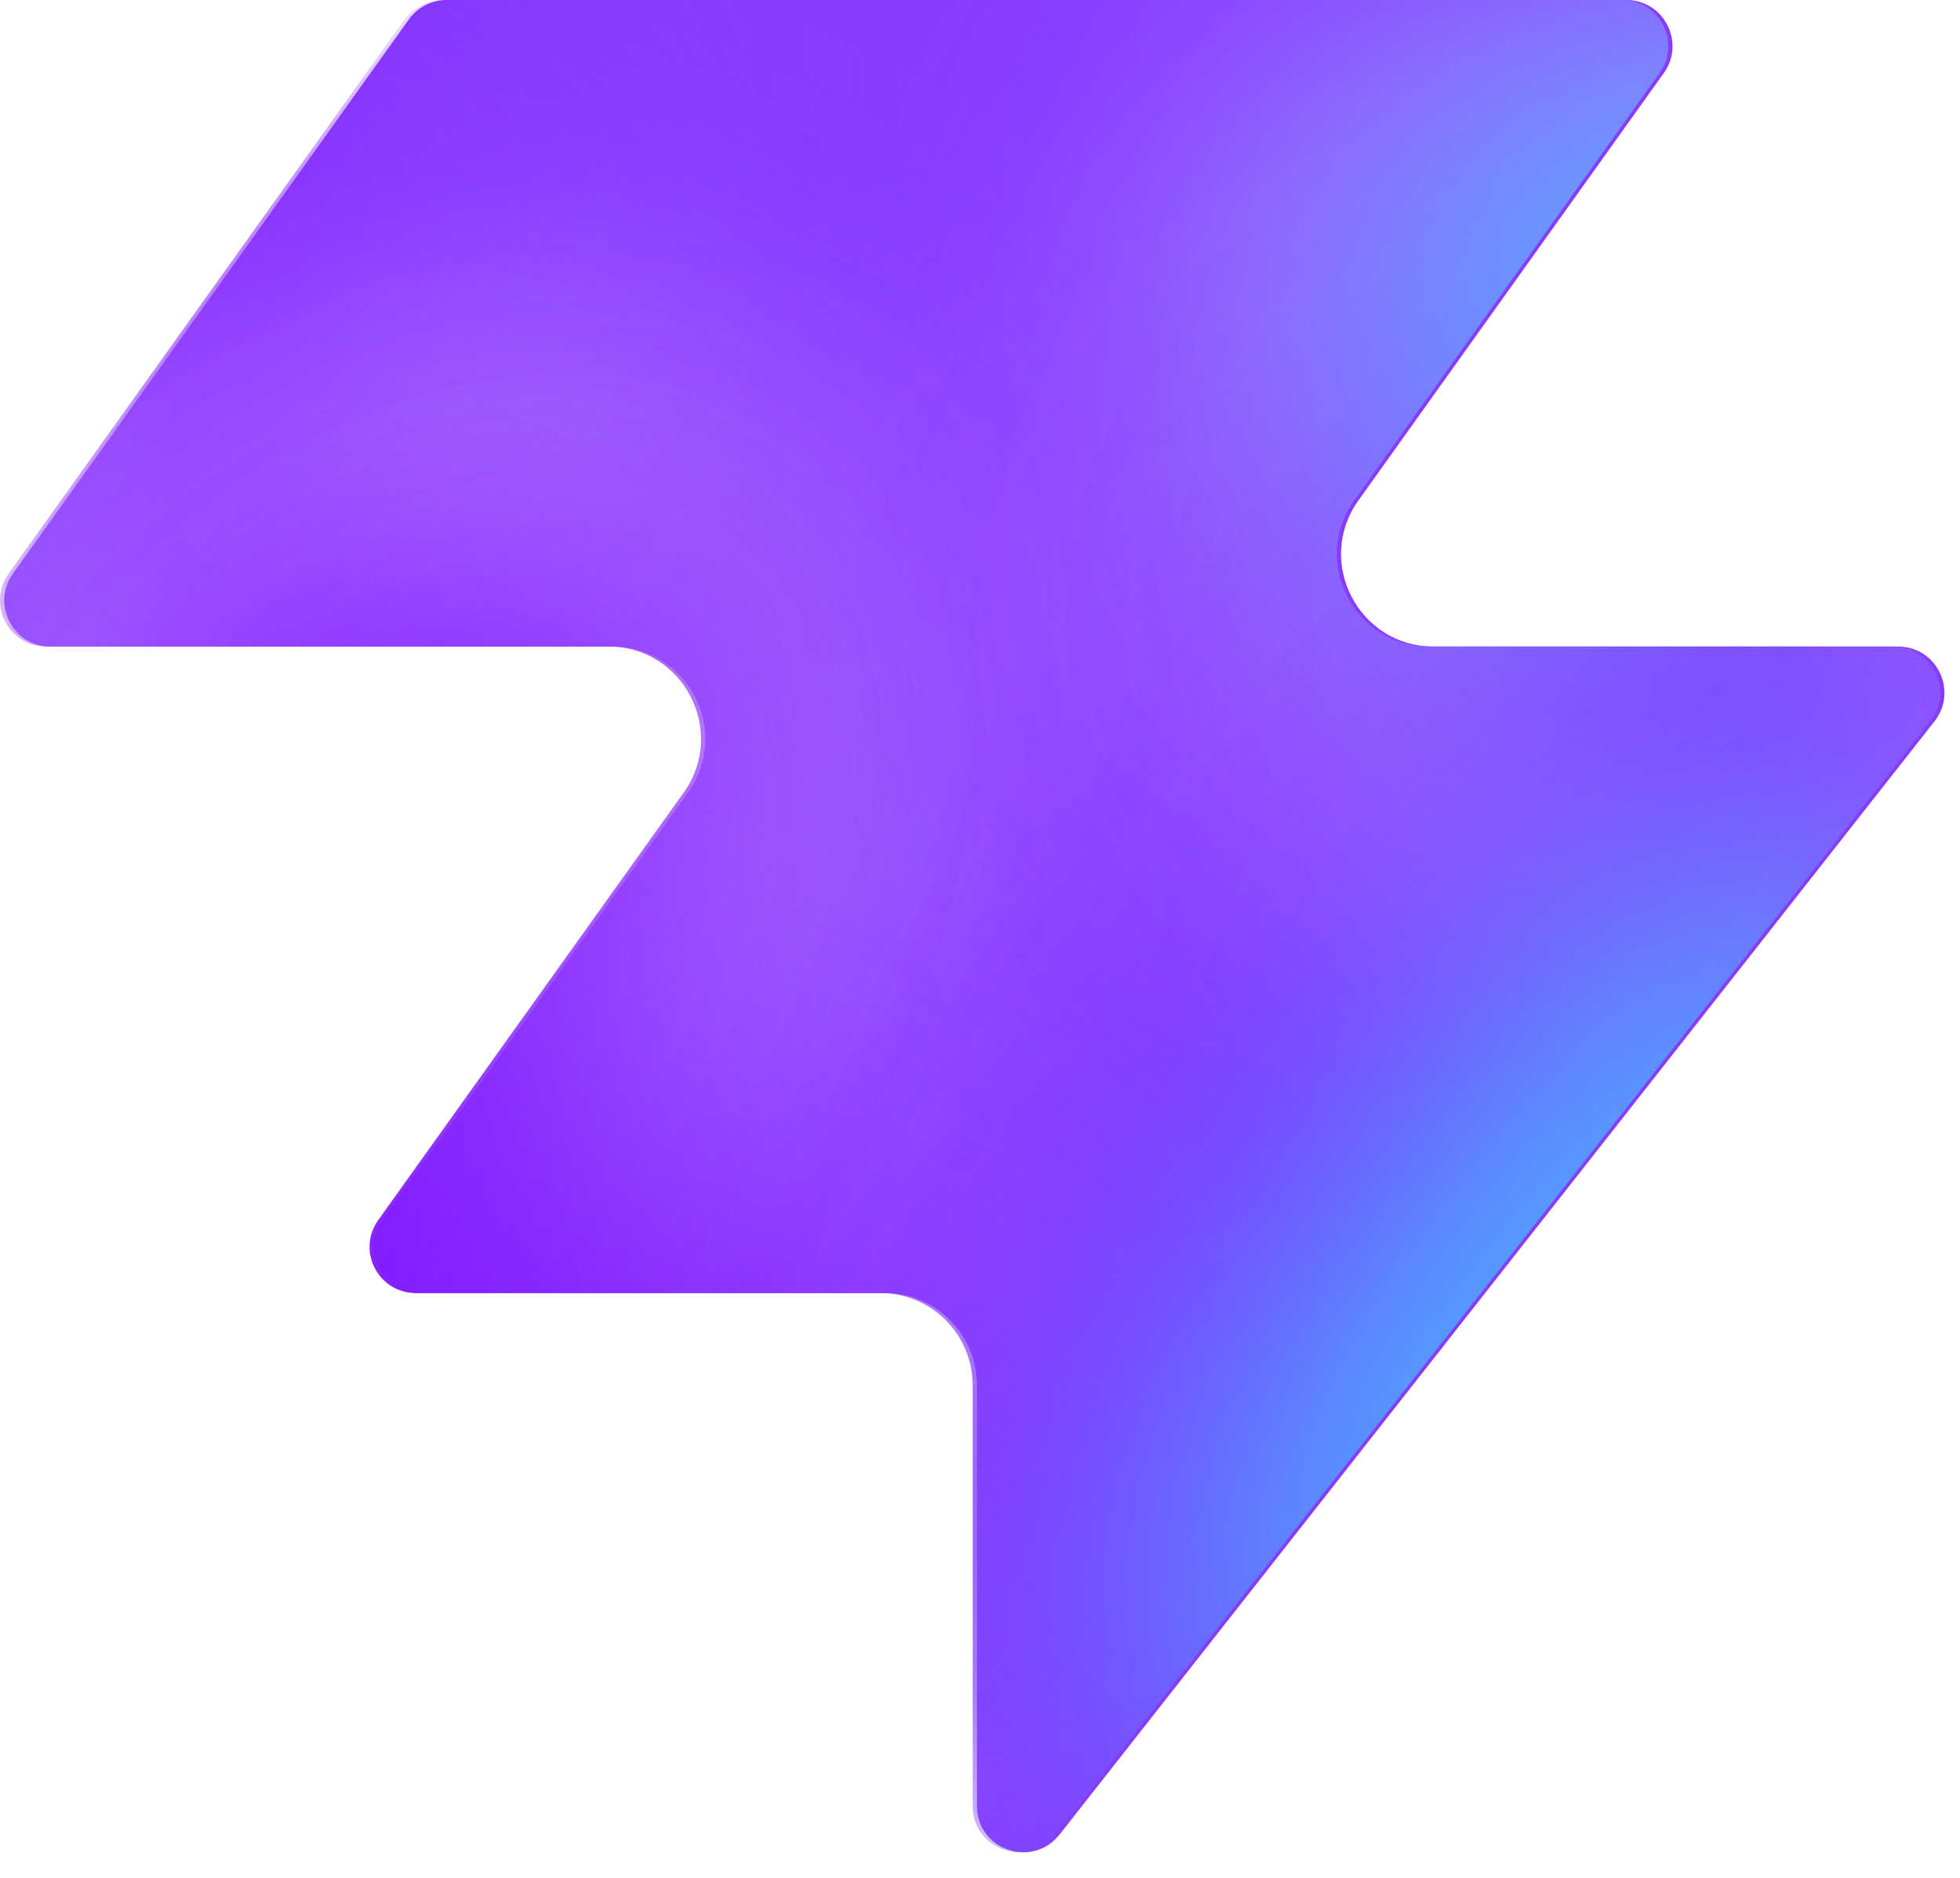
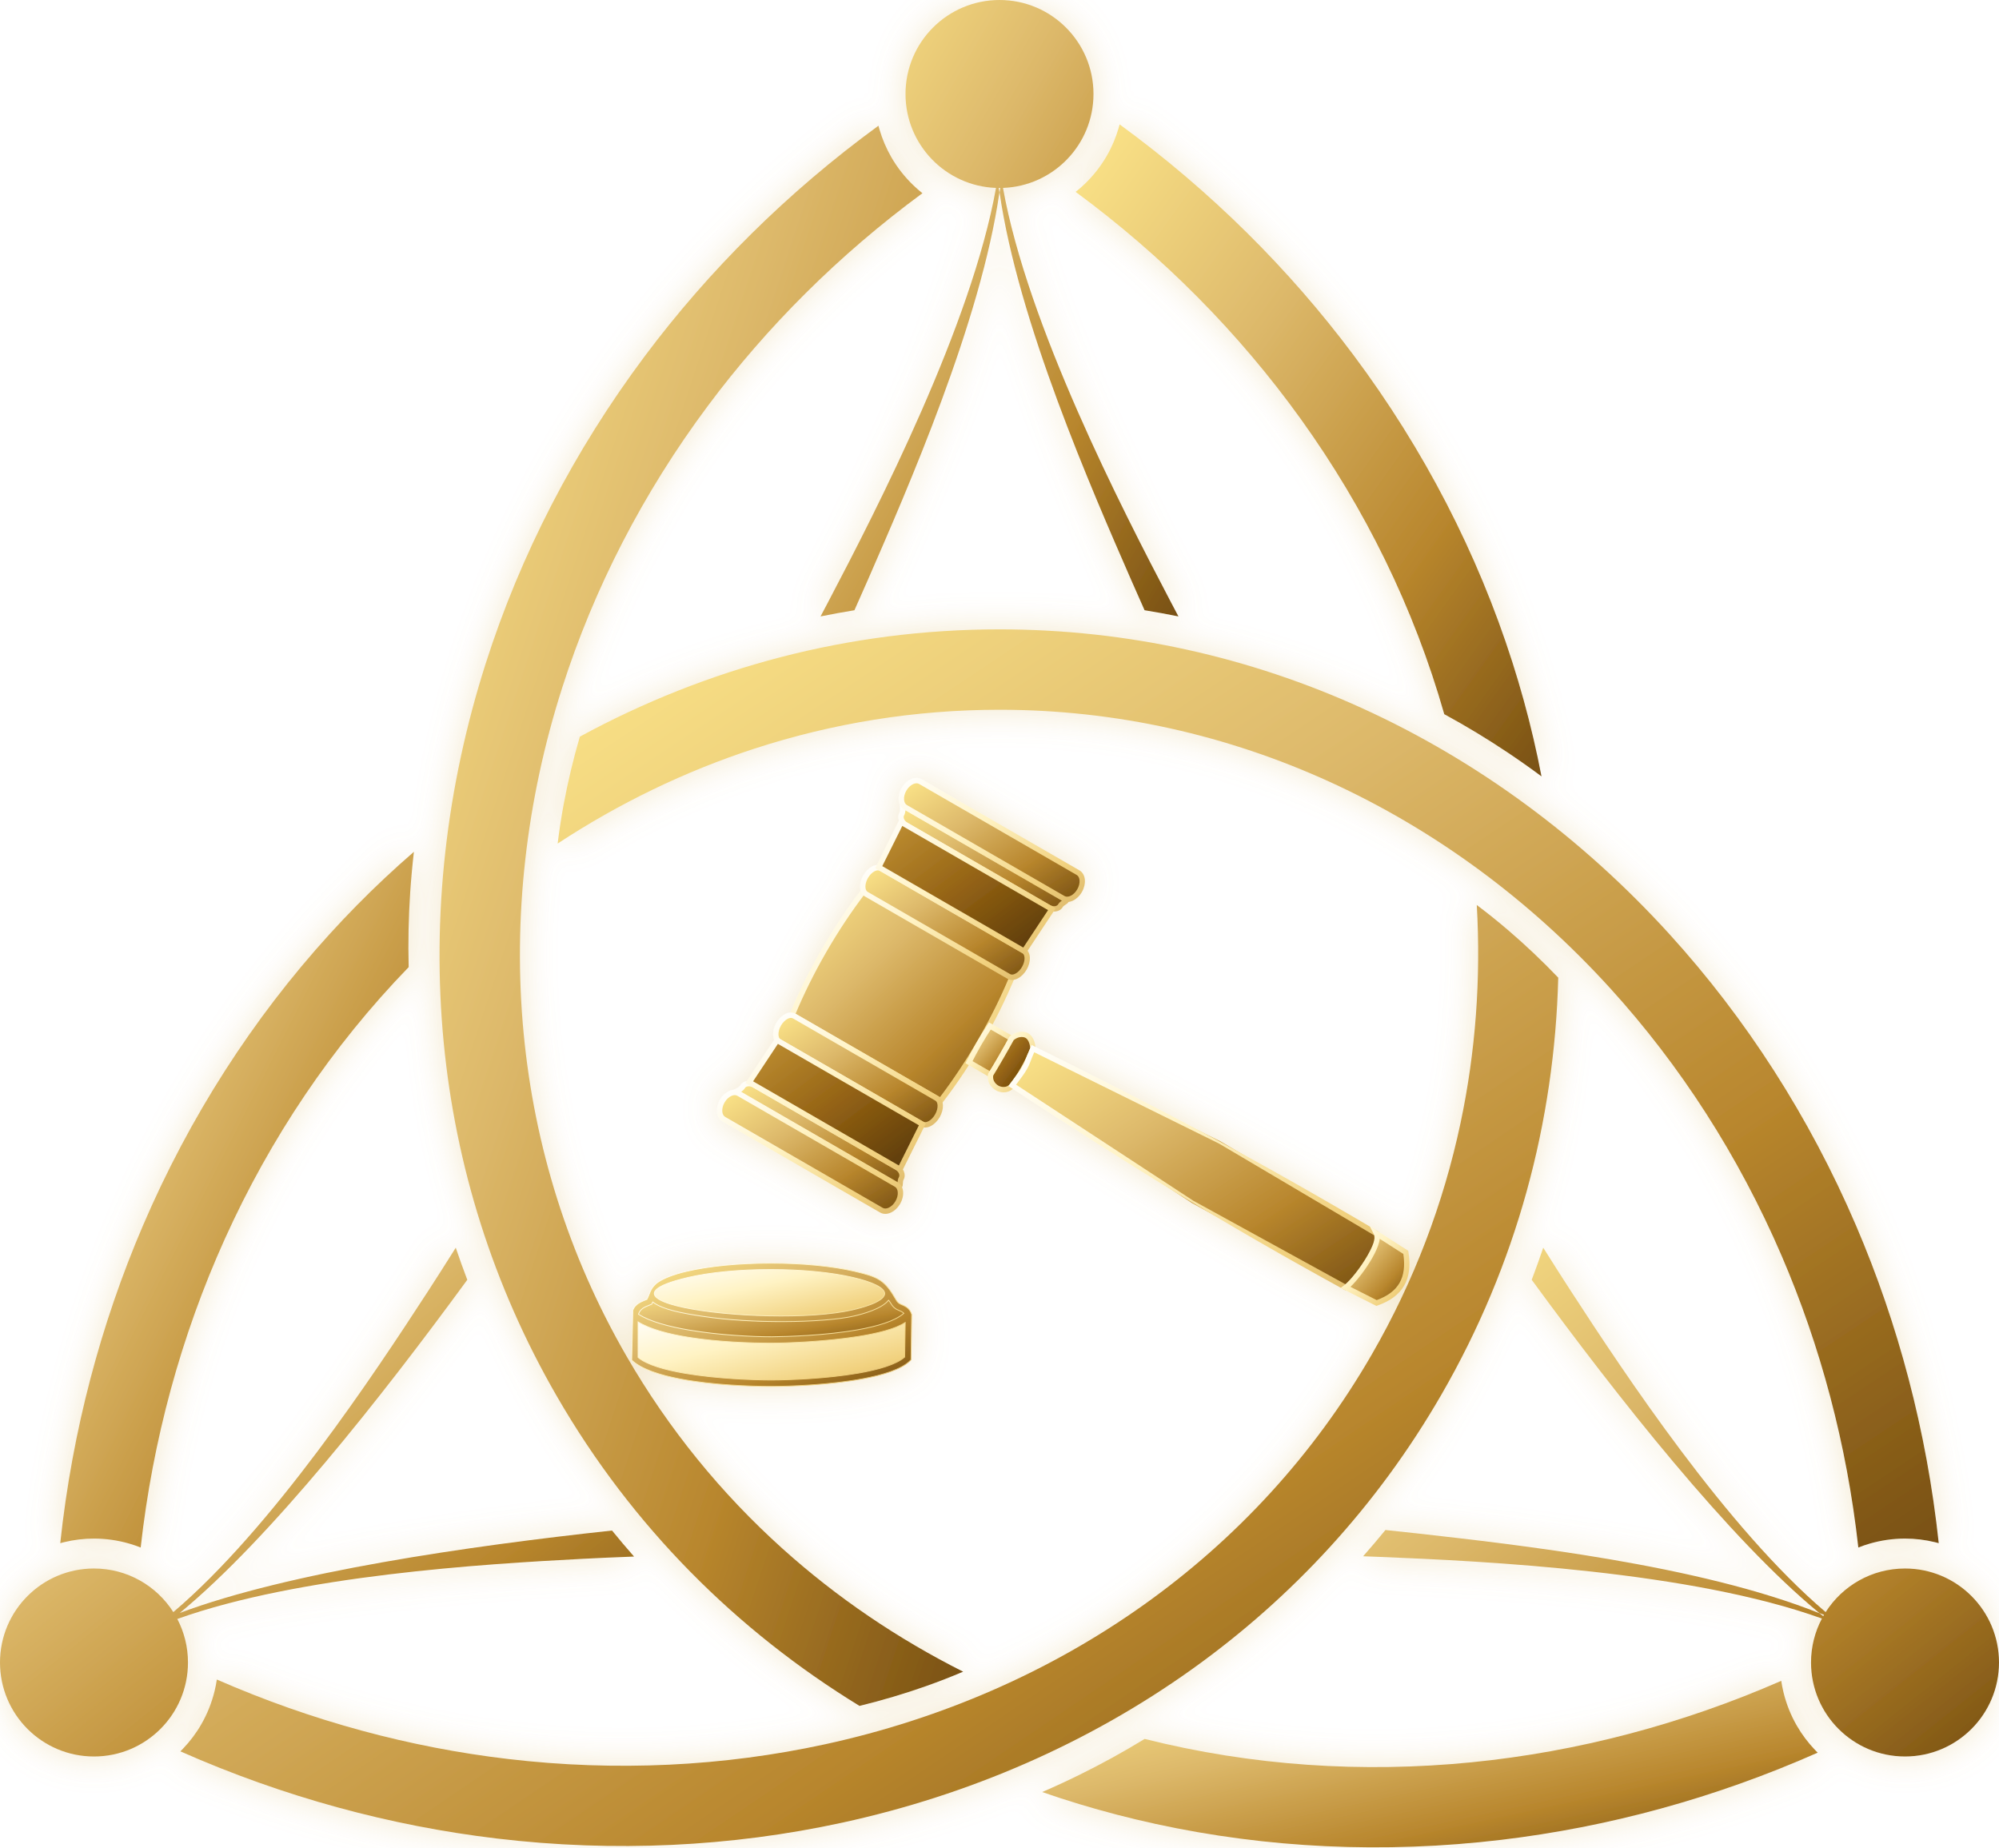
- <svg xmlns="http://www.w3.org/2000/svg" width="48" height="46" fill="none" viewBox="0 0 48 46">
-   <path fill="#863bff" d="M25.946 44.938c-.664.845-2.021.375-2.021-.698V33.937a2.26 2.26 0 0 0-2.262-2.262H10.287c-.92 0-1.456-1.04-.92-1.788l7.48-10.471c1.07-1.497 0-3.578-1.842-3.578H1.237c-.92 0-1.456-1.04-.92-1.788L10.013.474c.214-.297.556-.474.92-.474h28.894c.92 0 1.456 1.04.92 1.788l-7.48 10.471c-1.07 1.498 0 3.579 1.842 3.579h11.377c.943 0 1.473 1.088.89 1.83L25.947 44.94z" style="fill:#863bff;fill:color(display-p3 .525 .23 1);fill-opacity:1" />
-   <mask id="a" width="48" height="46" x="0" y="0" maskUnits="userSpaceOnUse" style="mask-type:alpha">
-     <path fill="#000" d="M25.842 44.938c-.664.844-2.021.375-2.021-.698V33.937a2.26 2.26 0 0 0-2.262-2.262H10.183c-.92 0-1.456-1.04-.92-1.788l7.48-10.471c1.07-1.498 0-3.579-1.842-3.579H1.133c-.92 0-1.456-1.04-.92-1.787L9.91.473c.214-.297.556-.474.92-.474h28.894c.92 0 1.456 1.04.92 1.788l-7.48 10.471c-1.07 1.498 0 3.578 1.842 3.578h11.377c.943 0 1.473 1.088.89 1.832L25.843 44.94z" style="fill:#000;fill-opacity:1" />
-   </mask>
-   <g mask="url(#a)">
-     <g filter="url(#b)">
-       <ellipse cx="5.508" cy="14.704" fill="#ede6ff" rx="5.508" ry="14.704" style="fill:#ede6ff;fill:color(display-p3 .927 .903 1);fill-opacity:1" transform="matrix(.00324 1 1 -.00324 -4.47 31.516)" />
-     </g>
-     <g filter="url(#c)">
-       <ellipse cx="10.399" cy="29.851" fill="#ede6ff" rx="10.399" ry="29.851" style="fill:#ede6ff;fill:color(display-p3 .927 .903 1);fill-opacity:1" transform="matrix(.00324 1 1 -.00324 -39.328 7.883)" />
-     </g>
-     <g filter="url(#d)">
-       <ellipse cx="5.508" cy="30.487" fill="#7e14ff" rx="5.508" ry="30.487" style="fill:#7e14ff;fill:color(display-p3 .492 .077 1);fill-opacity:1" transform="rotate(89.814 -25.913 -14.639)scale(1 -1)" />
-     </g>
-     <g filter="url(#e)">
-       <ellipse cx="5.508" cy="30.599" fill="#7e14ff" rx="5.508" ry="30.599" style="fill:#7e14ff;fill:color(display-p3 .492 .077 1);fill-opacity:1" transform="rotate(89.814 -32.644 -3.334)scale(1 -1)" />
-     </g>
-     <g filter="url(#f)">
-       <ellipse cx="5.508" cy="30.599" fill="#7e14ff" rx="5.508" ry="30.599" style="fill:#7e14ff;fill:color(display-p3 .492 .077 1);fill-opacity:1" transform="matrix(.00324 1 1 -.00324 -34.34 30.47)" />
-     </g>
-     <g filter="url(#g)">
-       <ellipse cx="14.072" cy="22.078" fill="#ede6ff" rx="14.072" ry="22.078" style="fill:#ede6ff;fill:color(display-p3 .927 .903 1);fill-opacity:1" transform="rotate(93.35 24.506 48.493)scale(-1 1)" />
-     </g>
-     <g filter="url(#h)">
-       <ellipse cx="3.47" cy="21.501" fill="#7e14ff" rx="3.47" ry="21.501" style="fill:#7e14ff;fill:color(display-p3 .492 .077 1);fill-opacity:1" transform="rotate(89.009 28.708 47.59)scale(-1 1)" />
-     </g>
-     <g filter="url(#i)">
-       <ellipse cx="3.47" cy="21.501" fill="#7e14ff" rx="3.47" ry="21.501" style="fill:#7e14ff;fill:color(display-p3 .492 .077 1);fill-opacity:1" transform="rotate(89.009 28.708 47.59)scale(-1 1)" />
-     </g>
-     <g filter="url(#j)">
-       <ellipse cx=".387" cy="8.972" fill="#7e14ff" rx="4.407" ry="29.108" style="fill:#7e14ff;fill:color(display-p3 .492 .077 1);fill-opacity:1" transform="rotate(39.51 .387 8.972)" />
-     </g>
-     <g filter="url(#k)">
-       <ellipse cx="47.523" cy="-6.092" fill="#7e14ff" rx="4.407" ry="29.108" style="fill:#7e14ff;fill:color(display-p3 .492 .077 1);fill-opacity:1" transform="rotate(37.892 47.523 -6.092)" />
-     </g>
-     <g filter="url(#l)">
-       <ellipse cx="41.412" cy="6.333" fill="#47bfff" rx="5.971" ry="9.665" style="fill:#47bfff;fill:color(display-p3 .28 .748 1);fill-opacity:1" transform="rotate(37.892 41.412 6.333)" />
-     </g>
-     <g filter="url(#m)">
-       <ellipse cx="-1.879" cy="38.332" fill="#7e14ff" rx="4.407" ry="29.108" style="fill:#7e14ff;fill:color(display-p3 .492 .077 1);fill-opacity:1" transform="rotate(37.892 -1.88 38.332)" />
-     </g>
-     <g filter="url(#n)">
-       <ellipse cx="-1.879" cy="38.332" fill="#7e14ff" rx="4.407" ry="29.108" style="fill:#7e14ff;fill:color(display-p3 .492 .077 1);fill-opacity:1" transform="rotate(37.892 -1.88 38.332)" />
-     </g>
-     <g filter="url(#o)">
-       <ellipse cx="35.651" cy="29.907" fill="#7e14ff" rx="4.407" ry="29.108" style="fill:#7e14ff;fill:color(display-p3 .492 .077 1);fill-opacity:1" transform="rotate(37.892 35.651 29.907)" />
-     </g>
-     <g filter="url(#p)">
-       <ellipse cx="38.418" cy="32.4" fill="#47bfff" rx="5.971" ry="15.297" style="fill:#47bfff;fill:color(display-p3 .28 .748 1);fill-opacity:1" transform="rotate(37.892 38.418 32.4)" />
+ <svg xmlns="http://www.w3.org/2000/svg" version="1.1" viewBox="0 0 940260 868872" style="shape-rendering:geometricPrecision; text-rendering:geometricPrecision; image-rendering:optimizeQuality; fill-rule:evenodd; clip-rule:evenodd">
+   <defs>
+     <linearGradient id="lojasFavGold" x1="0%" y1="0%" x2="100%" y2="100%">
+       <stop offset="0%" stop-color="#FDE68A" />
+       <stop offset="35%" stop-color="#DDB96B" />
+       <stop offset="70%" stop-color="#B8862D" />
+       <stop offset="100%" stop-color="#785012" />
+     </linearGradient>
+     <linearGradient id="lojasFavLight" x1="0%" y1="0%" x2="100%" y2="100%">
+       <stop offset="0%" stop-color="#FFFFFF" />
+       <stop offset="40%" stop-color="#FFF3C4" />
+       <stop offset="80%" stop-color="#F1D17E" />
+       <stop offset="100%" stop-color="#DDB96B" />
+     </linearGradient>
+     <linearGradient id="lojasFavDark" x1="0%" y1="0%" x2="100%" y2="100%">
+       <stop offset="0%" stop-color="#C29235" />
+       <stop offset="50%" stop-color="#936214" />
+       <stop offset="100%" stop-color="#553606" />
+     </linearGradient>
+     <filter id="lojasFavGlow" x="-20%" y="-20%" width="140%" height="140%">
+       <feGaussianBlur stdDeviation="8000" result="blur" />
+       <feFlood flood-color="#DDB96B" flood-opacity="0.35" result="glowColor" />
+       <feComposite in="glowColor" in2="blur" operator="in" result="softGlow" />
+       <feMerge>
+         <feMergeNode in="softGlow" />
+         <feMergeNode in="SourceGraphic" />
+       </feMerge>
+     </filter>
+     <style type="text/css">
+       .fil0 { fill: url(#lojasFavGold); fill-rule: nonzero; }
+       .fil1 { fill: url(#lojasFavGold); }
+       .fil2 { fill: url(#lojasFavLight); fill-rule: nonzero; }
+       .fil3 { fill: url(#lojasFavDark); }
+       .fil4 { fill: url(#lojasFavLight); }
+     </style>
+   </defs>
+   <g id="Camada_x0020_1" filter="url(#lojasFavGlow)">
+     <path class="fil0" d="M272734 346477c-3062,10493 -5607,21094 -7569,31646 -1152,6201 -2113,12422 -2868,18632 28789,-18907 59866,-34010 92657,-44671 36557,-11886 75215,-18265 115176,-18265 54961,0 107437,12067 155363,33931 49700,22674 94428,55871 131882,97055 33012,36300 60401,78790 80614,125759 18270,42457 30687,88640 36100,137284 1727,-685 3492,-1291 5292,-1815 5349,-1556 10947,-2390 16671,-2390 4831,0 9590,598 14202,1727 560,137 1115,282 1669,435 -5675,-52848 -19069,-103114 -38914,-149396 -21928,-51141 -51741,-97442 -87722,-137006 -41076,-45168 -90153,-81546 -144699,-106355 -52475,-23866 -110046,-37037 -170459,-37037 -35510,0 -69981,4529 -102958,13087 -33030,8571 -64662,21199 -94438,37379z" />
+     <path class="fil0" d="M192936 419848c426,-6404 1013,-12810 1754,-19223 -4622,3996 -9163,8088 -13623,12268 -8991,8429 -17697,17274 -26095,26509 -35981,39564 -65794,85864 -87723,137006 -19843,46282 -33238,96548 -38913,149396 554,-152 1110,-298 1669,-435 4611,-1129 9371,-1727 14202,-1727 5724,0 11320,834 16670,2390 1801,524 3568,1130 5294,1816 5615,-50360 18962,-99557 39662,-145329 21206,-46893 50140,-90249 86389,-127649 -305,-11785 -55,-23452 714,-35021z" />
+     <path class="fil0" d="M725884 586835c4847,7717 9261,14629 12991,20375 25458,39226 73328,111511 119856,151017 7844,-12328 21627,-20508 37322,-20508 24415,0 44207,19793 44207,44208 0,24416 -19792,44208 -44207,44208 -24416,0 -44208,-19792 -44208,-44208 0,-7467 1854,-14499 5122,-20667 -61550,-22207 -157588,-26987 -208174,-29007 -2377,-95 -4929,-191 -7625,-286 3567,-4041 7065,-8158 10490,-12352 5146,527 10295,1078 15448,1659 46229,5220 131975,14703 188820,37536 551,453 1101,900 1648,1341 126,-222 254,-442 383,-662 -742,-286 -1491,-571 -2246,-855 -42437,-34924 -94961,-101614 -135245,-156697 1906,-5012 3712,-10046 5419,-15103z" />
+     <path class="fil0" d="M732944 459826c-7556,-7898 -15464,-15403 -23622,-22377 -4794,-4099 -9701,-8042 -14701,-11801 1980,34386 -480,68851 -7642,102580 -7985,37602 -21789,74271 -41769,108878 -27481,47598 -64170,87010 -107067,117583 -44486,31704 -95600,53841 -149992,65686 -47943,10440 -98435,12915 -149217,6934 -45904,-5406 -92108,-17744 -136942,-37378 -270,1838 -628,3669 -1075,5491 -1328,5410 -3404,10675 -6265,15632 -2416,4184 -5314,8006 -8598,11436 -399,416 -802,825 -1211,1228 48606,21510 98834,35044 148837,40998 55254,6581 110257,3911 162512,-7467 59653,-12990 115697,-37302 164454,-72136 46906,-33512 87098,-76784 117305,-129103 17755,-30753 31068,-62869 40146,-95708 9091,-32890 13972,-66599 14847,-100476z" />
+     <path class="fil0" d="M709301 354034c5333,3570 10587,7282 15771,11130 -1150,-6001 -2422,-11980 -3813,-17932 -2804,-12001 -6112,-23964 -9909,-35854 -16273,-50942 -41464,-99912 -74790,-144473 -30159,-40326 -66993,-77058 -109924,-108398 -145,556 -297,1111 -458,1663 -1328,4559 -3189,8980 -5605,13164 -2861,4956 -6382,9386 -10405,13241 -1353,1298 -2762,2524 -4219,3677 40806,30043 76738,66200 106028,107012 30007,41812 53088,88547 67353,138641 10358,5629 20336,11678 29972,18129z" />
+     <path class="fil0" d="M404280 802347c10618,-2596 21071,-5692 31190,-9269 5947,-2103 11814,-4381 17570,-6832 -30769,-15478 -59387,-34840 -85015,-57907 -28573,-25717 -53426,-56005 -73406,-90613 -27480,-47598 -43268,-99077 -48296,-151514 -5214,-54379 1172,-109713 18110,-162741 14931,-46739 38034,-91705 68603,-132693 27634,-37051 61422,-70896 100842,-99906 -1457,-1153 -2864,-2378 -4217,-3676 -4022,-3856 -7543,-8285 -10406,-13242 -2415,-4184 -4277,-8605 -5604,-13163 -161,-553 -314,-1108 -459,-1663 -42930,31339 -79765,68072 -109923,108398 -33326,44561 -58516,93531 -74790,144473 -18578,58157 -25545,118848 -19756,178491 5569,57378 22948,113821 53155,166140 17755,30753 38913,58340 62813,82621 23938,24319 50690,45400 79591,63097z" />
+     <path class="fil0" d="M507719 834767c-5759,2833 -11600,5528 -17524,8093 5772,2004 11586,3891 17436,5664 11796,3571 23810,6689 36005,9345 52254,11379 107258,14048 162513,7467 50002,-5955 100231,-19488 148836,-40998 -408,-403 -812,-812 -1211,-1228 -3283,-3429 -6182,-7251 -8598,-11436 -2861,-4956 -4937,-10221 -6265,-15631 -447,-1822 -804,-3655 -1075,-5493 -46420,20318 -95700,33357 -145689,38317 -51213,5080 -103228,1701 -153742,-10992 -10055,6156 -20282,11772 -30687,16892z" />
+     <path class="fil0" d="M82304 759490c742,-286 1491,-571 2246,-855 -624,512 -1244,1018 -1862,1518 -126,-223 -254,-444 -384,-663z" />
+     <path class="fil0" d="M214376 586835c-4848,7717 -9261,14629 -12991,20375 -25458,39226 -73329,111511 -119857,151017 -7844,-12328 -21626,-20508 -37321,-20508 -24415,0 -44207,19793 -44207,44208 0,24416 19792,44208 44207,44208 24416,0 44208,-19792 44208,-44208 0,-7388 -1815,-14352 -5020,-20473 57477,-20541 144010,-25855 190709,-28290 6841,-356 15034,-723 24140,-1062 -3526,-4007 -6983,-8088 -10369,-12245 -67847,7345 -151863,19488 -203327,38778 42437,-34924 94961,-101614 135245,-156697 -1906,-5012 -3713,-10046 -5419,-15103z" />
+     <path class="fil0" d="M470130 0c-24416,0 -44208,19792 -44208,44208 0,23865 18911,43310 42565,44174 -11542,64408 -55424,149975 -78969,194796 -1106,2106 -2299,4364 -3565,6746 5283,-1069 10598,-2040 15943,-2909 2116,-4720 4214,-9454 6286,-14207 18594,-42646 53256,-121645 61903,-182291 -116,-706 -230,-1408 -339,-2106 128,1 255,5 383,5 128,0 254,-4 382,-5 -109,697 -221,1400 -339,2106 8648,60646 43309,139645 61903,182291 2073,4753 4170,9487 6287,14207 5344,869 10660,1840 15942,2909 -1266,-2382 -2458,-4640 -3565,-6746 -23545,-44821 -67428,-130388 -78968,-194796 23653,-864 42565,-20309 42565,-44174 0,-24416 -19793,-44208 -44208,-44208z" />
+     <g id="_2532884150480">
+       <path class="fil1" d="M387621 447061c5866,-10160 12163,-19559 18646,-28011l69856 40331c-4079,9841 -9069,19994 -14935,30154 -5892,10204 -12218,19641 -18730,28120l-69825 -40313c4087,-9880 9097,-20076 14988,-30280z" />
+       <path class="fil2" d="M386532 446432c2914,-5050 5932,-9908 9024,-14552 3166,-4759 6415,-9299 9710,-13595l674 -879 71770 41437 -423 1021c-2069,4992 -4377,10075 -6919,15206 -2479,5006 -5180,10051 -8091,15095 -2942,5091 -5974,9969 -9064,14610 -3180,4777 -6444,9334 -9754,13644l-674 878 -71736 -41417 420 -1017c2082,-5031 4397,-10136 6939,-15272 2476,-5004 5186,-10069 8123,-15159zm11124 -13161c-3068,4609 -6060,9425 -8945,14420 -2888,4997 -5571,10016 -8045,15014 -2353,4754 -4504,9465 -6446,14098l67910 39208c3046,-4006 6051,-8221 8984,-12626 3097,-4650 6103,-9484 8985,-14477 2886,-5002 5559,-9998 8013,-14953 2336,-4718 4478,-9408 6423,-14039l-67938 -39223c-3031,3990 -6021,8190 -8940,12577z" />
+       <path class="fil1" d="M366574 489970c-2098,-1211 -2236,-4901 -307,-8242 1928,-3340 5192,-5065 7290,-3854 5579,3221 67038,38702 67037,38704 2099,1211 2237,4901 308,8241 -1928,3340 -5193,5065 -7291,3854 0,0 -61458,-35483 -67037,-38703z" />
+       <path class="fil2" d="M366243 491232l-300 -173c-1448,-837 -2217,-2445 -2290,-4367 -63,-1715 439,-3716 1524,-5593 1088,-1882 2570,-3319 4085,-4119 1569,-829 3208,-1009 4593,-368l30 0c22423,12995 44892,25917 67335,38876 1454,837 2223,2445 2295,4368 64,1714 -438,3716 -1524,5594 -1088,1881 -2569,3317 -4084,4117 -1570,830 -3209,1009 -4594,368l-34 0 -67037 -38703zm-75 -4629c39,1049 382,1886 1017,2265 22374,12866 44700,25821 67057,38716 646,372 1552,251 2491,-244 1114,-589 2222,-1673 3060,-3113l19 -39c843,-1460 1235,-2976 1188,-4243 -40,-1059 -389,-1903 -1038,-2277 -22346,-12902 -44697,-25797 -67038,-38703 -645,-373 -1551,-252 -2491,244 -1095,579 -2184,1636 -3017,3040l-63 113c-842,1460 -1235,2975 -1187,4242z" />
+       <path class="fil1" d="M345966 513551c6,-9 2540,-1060 3290,-2358 964,-1670 3446,-2042 5545,-830 131,76 468,328 493,284l66544 38419 0 0c2098,1211 3018,3548 2053,5217 -964,1670 269,4547 -1829,3336l-76096 -44068z" />
+       <path class="fil2" d="M345444 512407l51 -23c283,-127 2180,-972 2671,-1822 688,-1185 1882,-1906 3254,-2112 1069,-160 2259,-1 3388,504l16 -29c23019,13296 46045,26580 69065,39875l-141 140c650,622 1139,1348 1437,2105 508,1290 480,2684 -205,3870 -224,387 -258,1054 -286,1616 -34,681 -65,1268 -363,1785 -563,972 -1403,1259 -2902,393l-78201 -45287 2214 -1015zm4901 -585c-394,685 -1106,1286 -1813,1760l73658 42657c43,-806 120,-1734 612,-2585 278,-483 273,-1094 37,-1692 -272,-692 -837,-1349 -1628,-1805l-66341 -38303c-100,-40 -200,-89 -302,-146 -71,-38 -187,-115 -297,-189l-97 -66c-797,-457 -1652,-617 -2390,-507 -631,94 -1162,395 -1439,877z" />
+       <path class="fil1" d="M340435 526376c-2322,-1340 -2640,-5135 -712,-8475 1928,-3340 5374,-4961 7695,-3621 6172,3564 74165,42818 74164,42819 2321,1340 2640,5135 712,8475 -1928,3340 -5374,4960 -7695,3621 -1,1 -67993,-39256 -74164,-42819z" />
+       <path class="fil2" d="M339804 527464c-1542,-893 -2414,-2537 -2577,-4472 -140,-1677 262,-3600 1233,-5410l0 -203 274 -274c1090,-1816 2591,-3174 4152,-3908 1763,-827 3623,-895 5163,-6l74164 42819c1540,889 2412,2535 2575,4473 148,1770 -308,3816 -1404,5716l-101 171c-1090,1815 -2592,3174 -4152,3908 -1763,827 -3623,895 -5163,6l-74163 -42820zm-62 -4679c94,1129 542,2052 1318,2501l74169 42819c780,451 1804,377 2827,-103 1175,-555 2317,-1616 3147,-3053l19 -34c817,-1429 1159,-2938 1051,-4224 -95,-1127 -544,-2051 -1323,-2501l-74159 -42819c-785,-451 -1809,-377 -2833,103 -1122,530 -2216,1524 -3035,2866l-112 193c-830,1437 -1178,2958 -1070,4252z" />
+       <polygon class="fil3" points="433878,528771 423335,549930 352443,509001 365497,489291 " />
+       <path class="fil2" d="M435008 529332l-11141 22359c-24407,-14084 -48809,-28178 -73212,-42269l14445 -21811 70435 40665 -527 1056zm-12205 18837l9420 -18903 -66329 -38295 -11662 17609 68570 39589z" />
+       <path class="fil1" d="M414460 408460c-2098,-1211 -5363,514 -7291,3854 -1928,3340 -1791,7030 308,8242 5577,3220 67036,38703 67037,38703 2098,1211 5362,-514 7290,-3854 1928,-3340 1791,-7030 -307,-8242 0,0 -61459,-35483 -67037,-38703z" />
+       <path class="fil2" d="M413830 409548c-646,-371 -1552,-250 -2492,246 -1119,592 -2236,1690 -3079,3150l-89 153c-783,1413 -1146,2866 -1100,4090 40,1059 390,1902 1038,2276l67037 38704c646,372 1552,251 2492,-245 1120,-592 2236,-1690 3079,-3150l88 -153c783,-1413 1146,-2866 1100,-4090 -39,-1059 -389,-1902 -1038,-2276l-67036 -38705zm-3665 -1983c1696,-896 3471,-1032 4922,-195l67043 38703c1448,837 2217,2445 2290,4368 63,1710 -439,3710 -1524,5589l-2 4c-1082,1879 -2566,3315 -4083,4118 -1696,897 -3473,1032 -4923,196l-67042 -38704c-1448,-837 -2218,-2445 -2290,-4368 -64,-1711 439,-3710 1523,-5589l3 -4c1082,-1879 2565,-3315 4083,-4118z" />
+       <path class="fil1" d="M424577 378822c-5,9 353,2729 -397,4028 -964,1669 -45,4006 2053,5217 5578,3220 67037,38703 67037,38703 2099,1211 4581,840 5545,-830 964,-1669 4072,-2041 1974,-3252l-76213 -43866z" />
+       <path class="fil2" d="M423330 378988l-239 -2471 78324 45083c1502,865 1674,1736 1111,2711 -295,512 -788,831 -1357,1200 -474,307 -1038,672 -1263,1062 -685,1185 -1880,1906 -3255,2112 -1268,190 -2707,-70 -4012,-823l-67037 -38703c-1303,-756 -2246,-1873 -2717,-3068 -508,-1291 -480,-2684 206,-3870 487,-844 272,-2909 239,-3221l0 -10zm2558 2038c-57,852 -222,1771 -618,2455 -278,483 -273,1094 -37,1692 272,692 837,1349 1627,1805l67043 38704c791,457 1646,617 2384,507 630,-94 1161,-396 1440,-879 491,-852 1258,-1382 1934,-1821l-73773 -42464z" />
+       <path class="fil1" d="M432919 367619c-2322,-1340 -5767,281 -7696,3621 -1928,3340 -1609,7134 712,8475 6172,3564 74164,42820 74164,42819 2322,1340 5767,-281 7696,-3621 1928,-3340 1609,-7134 -712,-8475 0,-1 -67993,-39255 -74164,-42819z" />
+       <path class="fil2" d="M432287 368708c-779,-449 -1802,-375 -2826,106 -1173,552 -2315,1615 -3148,3057 -831,1438 -1178,2959 -1070,4252 94,1129 542,2053 1318,2502l74169 42819c779,450 1802,376 2826,-105 1173,-552 2315,-1616 3148,-3057 831,-1437 1179,-2958 1071,-4253 -94,-1116 -535,-2033 -1301,-2487l-74187 -42833zm-3901 -2173c1759,-827 3618,-895 5158,-6l74170 42819c1540,889 2412,2535 2575,4473 147,1758 -303,3789 -1383,5678l-22 44c-1095,1896 -2640,3314 -4252,4073 -1759,827 -3618,895 -5158,6l-74169 -42819c-1541,-893 -2413,-2538 -2576,-4473 -149,-1772 307,-3821 1405,-5721 1095,-1897 2640,-3315 4252,-4074z" />
+       <polygon class="fil3" points="481714,447347 494768,427636 423876,386707 413333,407866 " />
+       <path class="fil2" d="M481317 445666l11662 -17609 -68571 -39590 -9419 18904 66329 38294zm14501 -17334l-13706 20696c-23474,-13562 -46955,-27112 -70434,-40665l11667 -23417c24405,14090 48813,28171 73212,42270l-739 1116z" />
+       <path class="fil1" d="M460448 490899c-1723,2983 -3283,5908 -4657,8694l10157 5864c1726,-2582 3478,-5397 5201,-8380 1715,-2970 3270,-5883 4638,-8658l-10161 -5867c-1719,2573 -3464,5376 -5179,8347z" />
+       <path class="fil2" d="M461538 491527c-864,1499 -1670,2945 -2412,4333 -576,1075 -1137,2155 -1679,3234l8106 4680c640,-976 1294,-2003 1959,-3075 887,-1428 1740,-2849 2548,-4248 860,-1497 1663,-2937 2403,-4318 573,-1070 1131,-2145 1671,-3217l-8110 -4683c-637,973 -1289,1994 -1952,3063 -859,1380 -1707,2794 -2535,4232zm-4632 3149c794,-1484 1614,-2958 2452,-4409 865,-1493 1725,-2929 2574,-4299 863,-1396 1750,-2771 2649,-4117l653 -978 12204 7046 -521 1056c-683,1382 -1430,2833 -2237,4340 -791,1478 -1608,2947 -2442,4392 -893,1543 -1757,2987 -2587,4322 -866,1397 -1757,2777 -2659,4127l-654 980 -12198 -7043 521 -1059c685,-1388 1435,-2845 2244,-4358z" />
+       <path class="fil3" d="M475789 488419c2572,-2315 5632,-2276 7228,-1353 1598,922 2675,3237 2834,6142 -2033,5407 -6049,12796 -9726,17274 -2069,2776 -5494,2171 -7091,1248 -1597,-921 -3656,-2978 -3085,-6273 1378,-2105 8689,-14759 9840,-17038z" />
+       <path class="fil2" d="M474945 487482c1348,-1212 2825,-1871 4213,-2132 1742,-326 3375,-15 4485,626 1034,597 1881,1605 2477,2896 551,1195 899,2655 987,4267l15 265 -93 248c-1074,2857 -2682,6241 -4498,9465 -1694,3008 -3584,5903 -5408,8131 -1093,1460 -2491,2170 -3889,2415 -1849,325 -3710,-195 -4831,-843 -1084,-630 -2354,-1707 -3118,-3262 -581,-1182 -872,-2619 -579,-4313l45 -261 143 -217c690,-1053 2859,-4738 4991,-8430 2126,-3681 4216,-7370 4779,-8485l109 -213 173 -156zm4677 343c-917,172 -1899,602 -2825,1386 -712,1362 -2709,4884 -4732,8387 -2029,3514 -4087,7014 -4910,8314 -129,1008 50,1852 389,2540 506,1030 1372,1758 2117,2187 726,417 1931,750 3140,537 830,-145 1663,-571 2314,-1445l40 -49c1720,-2096 3535,-4879 5179,-7799 1708,-3033 3218,-6191 4244,-8867 -90,-1182 -351,-2236 -745,-3089 -382,-827 -876,-1446 -1440,-1772 -642,-371 -1644,-540 -2769,-330z" />
+       <path class="fil1" d="M481844 502406c-1719,2977 -3849,5450 -5719,8075l84515 55342 72333 39704c4222,-1141 9275,-6543 10994,-9520 1719,-2977 4622,-11597 3516,-15801l-73440 -43420 -88192 -43579c-2663,5851 -2288,6222 -4007,9199z" />
+       <path class="fil2" d="M482932 503037c-1206,2085 -2588,3908 -3948,5702l-1062 1411 83376 54596 71814 39419c1529,-531 3189,-1659 4724,-2988 2226,-1926 4138,-4230 5042,-5795 938,-1630 2254,-5052 3011,-8451 490,-2203 739,-4361 479,-5920l-72935 -43121 -86965 -42973c-880,1991 -1338,3204 -1698,4156 -529,1398 -864,2282 -1837,3964zm-5949 4183c1311,-1729 2643,-3487 3771,-5440 867,-1507 1174,-2317 1658,-3596 453,-1198 1052,-2780 2290,-5501l538 -1182c61869,30546 104365,53041 163327,87883l132 501c528,2002 263,4799 -356,7586 -813,3653 -2252,7374 -3288,9166 -1027,1773 -3145,4339 -5573,6442 -1949,1688 -4130,3110 -6183,3665l-487 131c-60137,-33000 -100486,-58085 -158473,-96058l760 -1067c567,-795 1222,-1661 1884,-2532z" />
+       <path class="fil1" d="M632967 605524l14510 7328c11355,-3993 15750,-11528 13762,-23831l-13755 -8814c2397,4719 -9155,21257 -14516,25317z" />
+       <path class="fil2" d="M635213 605247l12349 6237c5113,-1883 8663,-4528 10709,-8063 2050,-3541 2633,-8048 1810,-13644l-11101 -7114c-295,2546 -1695,5828 -3610,9169 -2921,5094 -7065,10478 -10156,13415zm11697 8729l-16313 -8239 1611 -1219c2891,-2190 7698,-8226 10972,-13938 2433,-4243 4009,-8171 3179,-9805l-2096 -4128 18127 11616 91 561c1042,6446 390,11679 -2030,15861 -2427,4192 -6588,7257 -12560,9357l-503 177 -477 -242z" />
+       <path class="fil4" d="M427697 638959c-6644,6662 -32897,11636 -64274,11636 -31128,0 -57211,-4895 -64111,-11477l0 -20339c7264,5538 33001,12522 64111,11477 6608,-222 52515,-992 64443,-12443l-169 21146z" />
+       <path class="fil2" d="M427833 639095c-3382,3391 -11775,6344 -23303,8431 -11276,2041 -25565,3261 -41107,3261 -15412,0 -29591,-1200 -40824,-3211 -11490,-2056 -19907,-4969 -23420,-8319l-60 -58 0 -20808 308 236c3995,3046 13629,6536 26693,8874 10577,1893 23400,3030 37296,2563l1236 -37c9744,-284 51786,-1510 63080,-12352l329 -315c-64,7226 -126,14453 -174,21680l-55 56zm-23371 8053c11391,-2062 19681,-4957 23044,-8270l164 -20628c-11851,10667 -53325,11878 -63008,12160l-1234 38c-13923,468 -26773,-671 -37374,-2569 -12803,-2292 -22342,-5697 -26551,-8719l0 19875c3494,3275 11810,6132 23164,8164 11206,2006 25362,3204 40756,3204 15523,0 29788,-1218 41039,-3255z" />
+       <g>
+         <path class="fil1" d="M417861 606835l0 2 0 -2zm349 899c561,1025 1677,2649 2711,4462 2115,3707 4330,1969 6945,5617 -7732,8439 -34164,12443 -65097,12443 -30934,0 -56627,-4895 -63458,-11477 858,-4406 3231,-4940 6804,-6498l1866 -4310c0,7087 24944,13315 55137,13315 30194,0 54208,-6644 55091,-13551zm-349 -898l0 -1 0 1z" />
+       </g>
+       <path class="fil2" d="M418054 606835l-385 2 385 -2zm325 808c262,478 647,1091 1088,1793 501,795 1075,1707 1621,2664 1051,1844 2134,2302 3279,2786 1144,483 2350,994 3655,2815l91 125 -106 115c-3739,4082 -11790,7128 -22578,9190 -11669,2230 -26556,3315 -42661,3315 -15301,0 -29324,-1197 -40420,-3205 -11376,-2056 -19689,-4972 -23170,-8325l-76 -74 19 -101c790,-4053 2818,-4907 5856,-6185l992 -422 2204 -5091 0 926c0,3469 6269,6755 16313,9180 9977,2409 23657,3942 38632,3942 14688,0 27911,-1573 37711,-3984 10260,-2524 16748,-5940 17190,-9399l76 -586 283 519zm764 1997c-320,-509 -611,-972 -848,-1372 -985,3447 -7442,6770 -17374,9213 -9830,2418 -23084,3996 -37802,3996 -15001,0 -28715,-1537 -38723,-3955 -9543,-2304 -15739,-5434 -16522,-8823l-1613 3727 -1135 485c-2897,1219 -4841,2038 -5605,5801 3471,3271 11675,6124 22896,8152 11072,2002 25071,3198 40352,3198 16082,0 30945,-1083 42589,-3309 10607,-2028 18534,-4999 22259,-8957 -1208,-1631 -2332,-2108 -3398,-2559 -1208,-509 -2348,-993 -3464,-2949 -548,-961 -1116,-1863 -1612,-2651z" />
+       <ellipse class="fil4" cx="363120" cy="608453" rx="55176" ry="12832" />
+       <path class="fil2" d="M363120 595429c15251,0 29060,1438 39058,3763 10077,2343 16310,5616 16310,9261 0,3645 -6234,6917 -16310,9260 -9998,2325 -23809,3763 -39058,3763 -15250,0 -29061,-1438 -39058,-3763 -10077,-2343 -16311,-5615 -16311,-9260 0,-3645 6234,-6918 16311,-9261 9997,-2325 23808,-3763 39058,-3763zm38972 4139c-9970,-2319 -23750,-3754 -38972,-3754 -15223,0 -29003,1435 -38973,3754 -9892,2300 -16011,5444 -16011,8886 0,3441 6119,6585 16011,8886 9971,2318 23750,3753 38973,3753 15222,0 29001,-1435 38972,-3753 9892,-2301 16011,-5444 16011,-8886 0,-3441 -6118,-6586 -16011,-8886z" />
+       <path class="fil0" d="M428076 639984c-10212,10238 -51104,12080 -65333,12080 -15609,0 -54369,-1617 -65608,-12338l514 -23487c1246,-3098 3855,-3937 6676,-5131 1624,-3402 1432,-4777 4435,-7526 2931,-2250 7893,-4188 14331,-5686 10093,-2347 24007,-3799 39348,-3799 15341,0 29255,1452 39348,3799 11437,2660 14367,4105 19751,13535 833,1461 1717,1835 2653,2231 2400,1015 3809,2029 4633,4540l-326 21357 -423 425zm-26954 -23941c3376,-785 14437,-3498 14984,-7390 9,-76 14,-151 14,-228 0,-2753 -5731,-5463 -14997,-7617 -9875,-2297 -23550,-3718 -38682,-3718 -15131,0 -28806,1421 -38682,3718 -53433,12425 41091,23626 77364,15235zm666 2911c-13179,3065 -46717,3879 -71105,184 -10058,-1524 -19052,-3201 -23644,-6772l-492 1031c-2529,1102 -5294,1755 -6220,4720 12780,8297 47085,10644 62702,10613 11590,-101 51103,-1398 62116,-11035 -732,-702 -1436,-1000 -2112,-1285 -1417,-599 -2755,-1166 -4090,-3505 -333,-583 -680,-1017 -1008,-1380 -3232,4127 -12151,6501 -16148,7430zm-38759 12769l-286 2c-16424,0 -48839,-1510 -62616,-9988l0 16687c10651,8890 48831,10646 62616,10646 13567,0 52515,-1776 62793,-10797l248 -16266c-11872,7928 -50802,9684 -62755,9715z" />
+       <path class="fil2" d="M428210 640119c-4003,4015 -12656,6743 -22573,8576 -15536,2872 -34196,3561 -42894,3561 -9469,0 -27453,-595 -42658,-3454 -9898,-1861 -18627,-4687 -23083,-8937l-61 -59c143,-7858 296,-15750 517,-23606l13 -31c1169,-2906 3479,-3865 6054,-4934l659 -274c431,-910 732,-1672 1001,-2355 735,-1860 1244,-3147 3447,-5164l13 -11c1468,-1127 3441,-2178 5847,-3132 2432,-964 5309,-1833 8558,-2589 5148,-1197 11290,-2162 18110,-2821 6566,-633 13755,-984 21281,-984 7527,0 14715,350 21281,984 6820,659 12963,1624 18110,2821 5740,1335 9348,2367 12209,4256 2864,1890 4959,4630 7667,9372 401,702 813,1144 1235,1454 426,313 870,502 1325,694 1219,516 2190,1034 2963,1745 780,717 1356,1625 1778,2914l10 28c-111,7155 -235,14313 -328,21467l-478 480zm-22641 8198c9848,-1821 18429,-4518 22369,-8469l369 -370 324 -21245c-400,-1207 -938,-2055 -1663,-2722 -736,-677 -1671,-1175 -2852,-1673 -479,-202 -946,-400 -1404,-737 -461,-339 -910,-818 -1341,-1575 -2676,-4687 -4739,-7388 -7545,-9241 -2809,-1856 -6386,-2877 -12082,-4202 -5137,-1194 -11263,-2157 -18062,-2813 -6544,-631 -13720,-981 -21244,-981 -7523,0 -14699,349 -21244,981 -6797,656 -12925,1619 -18062,2813 -3233,752 -6091,1615 -8503,2571 -2370,940 -4310,1972 -5751,3078 -2130,1952 -2625,3203 -3339,5013 -279,708 -593,1501 -1043,2445l-31 66 -796 333c-2486,1032 -4720,1959 -5831,4690l-512 23365c4413,4159 13038,6939 22828,8779 15173,2854 33131,3448 42587,3448 8687,0 27321,-688 42827,-3555zm-4491 -32461c1684,-391 5286,-1264 8527,-2521 3193,-1239 6039,-2844 6308,-4698l14 -210c0,-1272 -1342,-2555 -3772,-3790 -2580,-1309 -6370,-2547 -11076,-3641 -5026,-1169 -11035,-2112 -17718,-2753 -6434,-618 -13500,-959 -20921,-959 -7420,0 -14486,341 -20921,959 -6682,641 -12691,1584 -17717,2753 -8584,1995 -13323,3950 -15081,5788 -1431,1497 -755,2934 1497,4258 2364,1391 6411,2655 11574,3738 20654,4332 59051,5758 79288,1077zm8665 -2164c-3270,1269 -6889,2146 -8578,2538 -20284,4692 -58759,3266 -79452,-1076 -5201,-1091 -9287,-2371 -11690,-3784 -2516,-1479 -3243,-3115 -1580,-4853 1808,-1889 6610,-3884 15272,-5898 5035,-1171 11063,-2115 17768,-2760 6455,-620 13534,-962 20957,-962 7424,0 14504,342 20958,962 6704,644 12732,1589 17768,2760 4734,1101 8552,2349 11162,3674 2567,1305 3984,2701 3984,4132 -9,84 -1,166 -16,253 -285,2033 -3241,3729 -6552,5013zm-7913 5450c-6950,1616 -19551,2607 -33486,2643 -12528,33 -26137,-707 -37691,-2457 -5030,-761 -9799,-1564 -13891,-2623 -3993,-1033 -7340,-2314 -9652,-4044l-420 882 -67 29c-391,170 -779,327 -1163,482 -2083,839 -4113,1659 -4905,3982 5243,3352 14048,5725 23685,7356 13933,2359 29598,3164 38786,3146 7203,-62 25199,-588 40422,-3292 9113,-1619 17225,-4017 21407,-7556 -298,-265 -593,-464 -882,-627 -345,-194 -685,-338 -1015,-477 -721,-305 -1421,-601 -2117,-1123 -697,-523 -1384,-1268 -2066,-2463 -162,-282 -328,-532 -494,-754 -114,-154 -229,-295 -341,-426 -1671,2010 -4654,3596 -7723,4795 -3146,1232 -6385,2060 -8388,2526zm-33486 2260c13905,-36 26474,-1024 33401,-2635 1993,-463 5214,-1286 8334,-2507 3107,-1214 6115,-2822 7705,-4854l142 -180 152 170c168,187 342,392 513,622 173,232 347,493 519,792 652,1145 1304,1853 1963,2346 660,496 1338,783 2035,1077 344,145 697,295 1054,496 363,205 735,465 1115,828l151 145 -158 139c-4193,3670 -12464,6135 -21756,7786 -15247,2708 -33271,3234 -40485,3297 -9205,18 -24896,-789 -38853,-3151 -9758,-1651 -18677,-4066 -23955,-7493l-121 -80 43 -138c813,-2603 2966,-3472 5175,-4363 366,-146 732,-295 1086,-448l565 -1182 188 146c2273,1768 5647,3071 9702,4120 4067,1052 8826,1853 13852,2613 11540,1748 25128,2486 37633,2455zm-5315 10512l-286 2c-9733,1 -25081,-531 -38849,-2726 -9325,-1488 -17927,-3742 -23574,-7114l0 16256c4168,3428 12501,5788 21925,7390 14733,2504 32121,3154 40498,3154 8267,0 25965,-661 40842,-3218 9449,-1625 17755,-4013 21761,-7475l241 -15820c-4677,2972 -13154,5062 -22510,6510 -15183,2350 -32703,3020 -40048,3040zm-286 -382l285 -1c7335,-19 24832,-689 39990,-3035 9513,-1473 18102,-3605 22659,-6649l305 -203c-92,5570 -189,11147 -255,16717l-65 56c-4041,3546 -12450,5977 -22012,7621 -14905,2563 -32629,3223 -40907,3223 -8387,0 -25800,-651 -40561,-3160 -9537,-1621 -17974,-4021 -22177,-7531l-70 -57 0 -17122 293 180c5593,3441 14284,5732 23727,7239 13737,2191 29065,2721 38788,2721z" />
    </g>
  </g>
-   <defs>
-     <filter id="b" width="60.045" height="41.654" x="-19.77" y="16.149" color-interpolation-filters="sRGB" filterUnits="userSpaceOnUse">
-       <feFlood flood-opacity="0" result="BackgroundImageFix" />
-       <feBlend in="SourceGraphic" in2="BackgroundImageFix" result="shape" />
-       <feGaussianBlur result="effect1_foregroundBlur_2002_17158" stdDeviation="7.659" />
-     </filter>
-     <filter id="c" width="90.34" height="51.437" x="-54.613" y="-7.533" color-interpolation-filters="sRGB" filterUnits="userSpaceOnUse">
-       <feFlood flood-opacity="0" result="BackgroundImageFix" />
-       <feBlend in="SourceGraphic" in2="BackgroundImageFix" result="shape" />
-       <feGaussianBlur result="effect1_foregroundBlur_2002_17158" stdDeviation="7.659" />
-     </filter>
-     <filter id="d" width="79.355" height="29.4" x="-49.64" y="2.03" color-interpolation-filters="sRGB" filterUnits="userSpaceOnUse">
-       <feFlood flood-opacity="0" result="BackgroundImageFix" />
-       <feBlend in="SourceGraphic" in2="BackgroundImageFix" result="shape" />
-       <feGaussianBlur result="effect1_foregroundBlur_2002_17158" stdDeviation="4.596" />
-     </filter>
-     <filter id="e" width="79.579" height="29.4" x="-45.045" y="20.029" color-interpolation-filters="sRGB" filterUnits="userSpaceOnUse">
-       <feFlood flood-opacity="0" result="BackgroundImageFix" />
-       <feBlend in="SourceGraphic" in2="BackgroundImageFix" result="shape" />
-       <feGaussianBlur result="effect1_foregroundBlur_2002_17158" stdDeviation="4.596" />
-     </filter>
-     <filter id="f" width="79.579" height="29.4" x="-43.513" y="21.178" color-interpolation-filters="sRGB" filterUnits="userSpaceOnUse">
-       <feFlood flood-opacity="0" result="BackgroundImageFix" />
-       <feBlend in="SourceGraphic" in2="BackgroundImageFix" result="shape" />
-       <feGaussianBlur result="effect1_foregroundBlur_2002_17158" stdDeviation="4.596" />
-     </filter>
-     <filter id="g" width="74.749" height="58.852" x="15.756" y="-17.901" color-interpolation-filters="sRGB" filterUnits="userSpaceOnUse">
-       <feFlood flood-opacity="0" result="BackgroundImageFix" />
-       <feBlend in="SourceGraphic" in2="BackgroundImageFix" result="shape" />
-       <feGaussianBlur result="effect1_foregroundBlur_2002_17158" stdDeviation="7.659" />
-     </filter>
-     <filter id="h" width="61.377" height="25.362" x="23.548" y="2.284" color-interpolation-filters="sRGB" filterUnits="userSpaceOnUse">
-       <feFlood flood-opacity="0" result="BackgroundImageFix" />
-       <feBlend in="SourceGraphic" in2="BackgroundImageFix" result="shape" />
-       <feGaussianBlur result="effect1_foregroundBlur_2002_17158" stdDeviation="4.596" />
-     </filter>
-     <filter id="i" width="61.377" height="25.362" x="23.548" y="2.284" color-interpolation-filters="sRGB" filterUnits="userSpaceOnUse">
-       <feFlood flood-opacity="0" result="BackgroundImageFix" />
-       <feBlend in="SourceGraphic" in2="BackgroundImageFix" result="shape" />
-       <feGaussianBlur result="effect1_foregroundBlur_2002_17158" stdDeviation="4.596" />
-     </filter>
-     <filter id="j" width="56.045" height="63.649" x="-27.636" y="-22.853" color-interpolation-filters="sRGB" filterUnits="userSpaceOnUse">
-       <feFlood flood-opacity="0" result="BackgroundImageFix" />
-       <feBlend in="SourceGraphic" in2="BackgroundImageFix" result="shape" />
-       <feGaussianBlur result="effect1_foregroundBlur_2002_17158" stdDeviation="4.596" />
-     </filter>
-     <filter id="k" width="54.814" height="64.646" x="20.116" y="-38.415" color-interpolation-filters="sRGB" filterUnits="userSpaceOnUse">
-       <feFlood flood-opacity="0" result="BackgroundImageFix" />
-       <feBlend in="SourceGraphic" in2="BackgroundImageFix" result="shape" />
-       <feGaussianBlur result="effect1_foregroundBlur_2002_17158" stdDeviation="4.596" />
-     </filter>
-     <filter id="l" width="33.541" height="35.313" x="24.641" y="-11.323" color-interpolation-filters="sRGB" filterUnits="userSpaceOnUse">
-       <feFlood flood-opacity="0" result="BackgroundImageFix" />
-       <feBlend in="SourceGraphic" in2="BackgroundImageFix" result="shape" />
-       <feGaussianBlur result="effect1_foregroundBlur_2002_17158" stdDeviation="4.596" />
-     </filter>
-     <filter id="m" width="54.814" height="64.646" x="-29.286" y="6.009" color-interpolation-filters="sRGB" filterUnits="userSpaceOnUse">
-       <feFlood flood-opacity="0" result="BackgroundImageFix" />
-       <feBlend in="SourceGraphic" in2="BackgroundImageFix" result="shape" />
-       <feGaussianBlur result="effect1_foregroundBlur_2002_17158" stdDeviation="4.596" />
-     </filter>
-     <filter id="n" width="54.814" height="64.646" x="-29.286" y="6.009" color-interpolation-filters="sRGB" filterUnits="userSpaceOnUse">
-       <feFlood flood-opacity="0" result="BackgroundImageFix" />
-       <feBlend in="SourceGraphic" in2="BackgroundImageFix" result="shape" />
-       <feGaussianBlur result="effect1_foregroundBlur_2002_17158" stdDeviation="4.596" />
-     </filter>
-     <filter id="o" width="54.814" height="64.646" x="8.244" y="-2.416" color-interpolation-filters="sRGB" filterUnits="userSpaceOnUse">
-       <feFlood flood-opacity="0" result="BackgroundImageFix" />
-       <feBlend in="SourceGraphic" in2="BackgroundImageFix" result="shape" />
-       <feGaussianBlur result="effect1_foregroundBlur_2002_17158" stdDeviation="4.596" />
-     </filter>
-     <filter id="p" width="39.409" height="43.623" x="18.713" y="10.588" color-interpolation-filters="sRGB" filterUnits="userSpaceOnUse">
-       <feFlood flood-opacity="0" result="BackgroundImageFix" />
-       <feBlend in="SourceGraphic" in2="BackgroundImageFix" result="shape" />
-       <feGaussianBlur result="effect1_foregroundBlur_2002_17158" stdDeviation="4.596" />
-     </filter>
-   </defs>
</svg>
